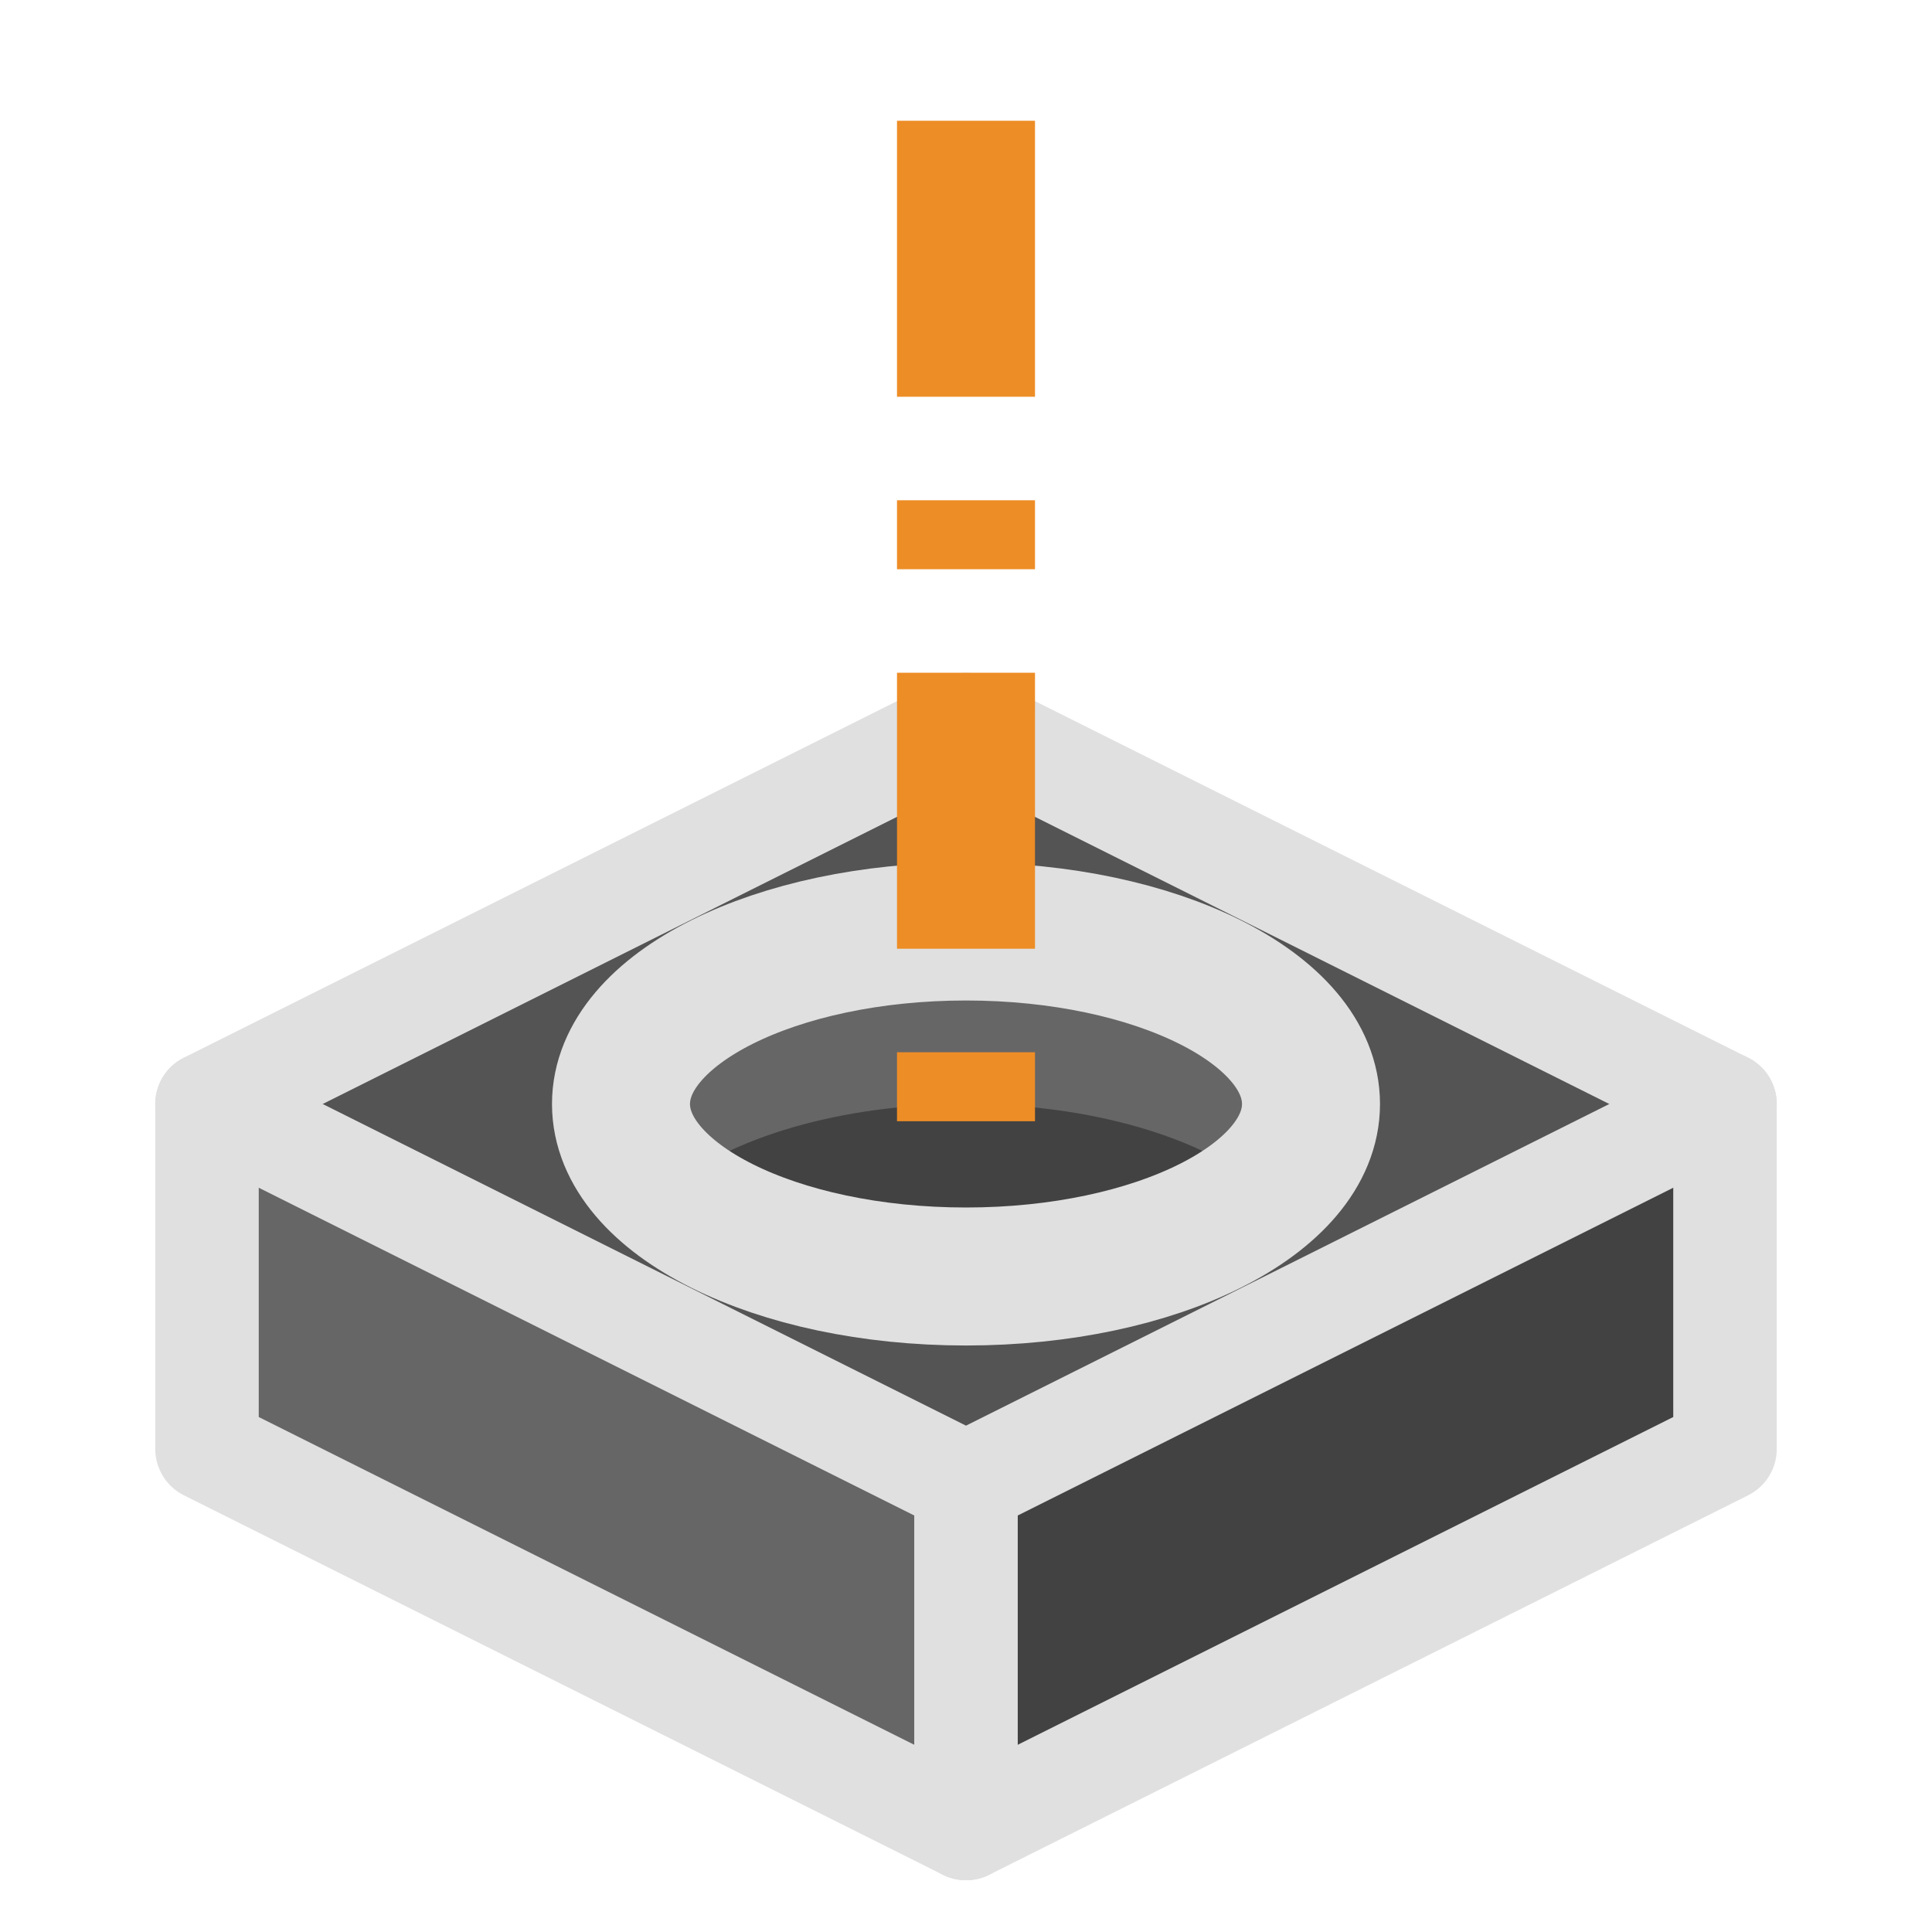
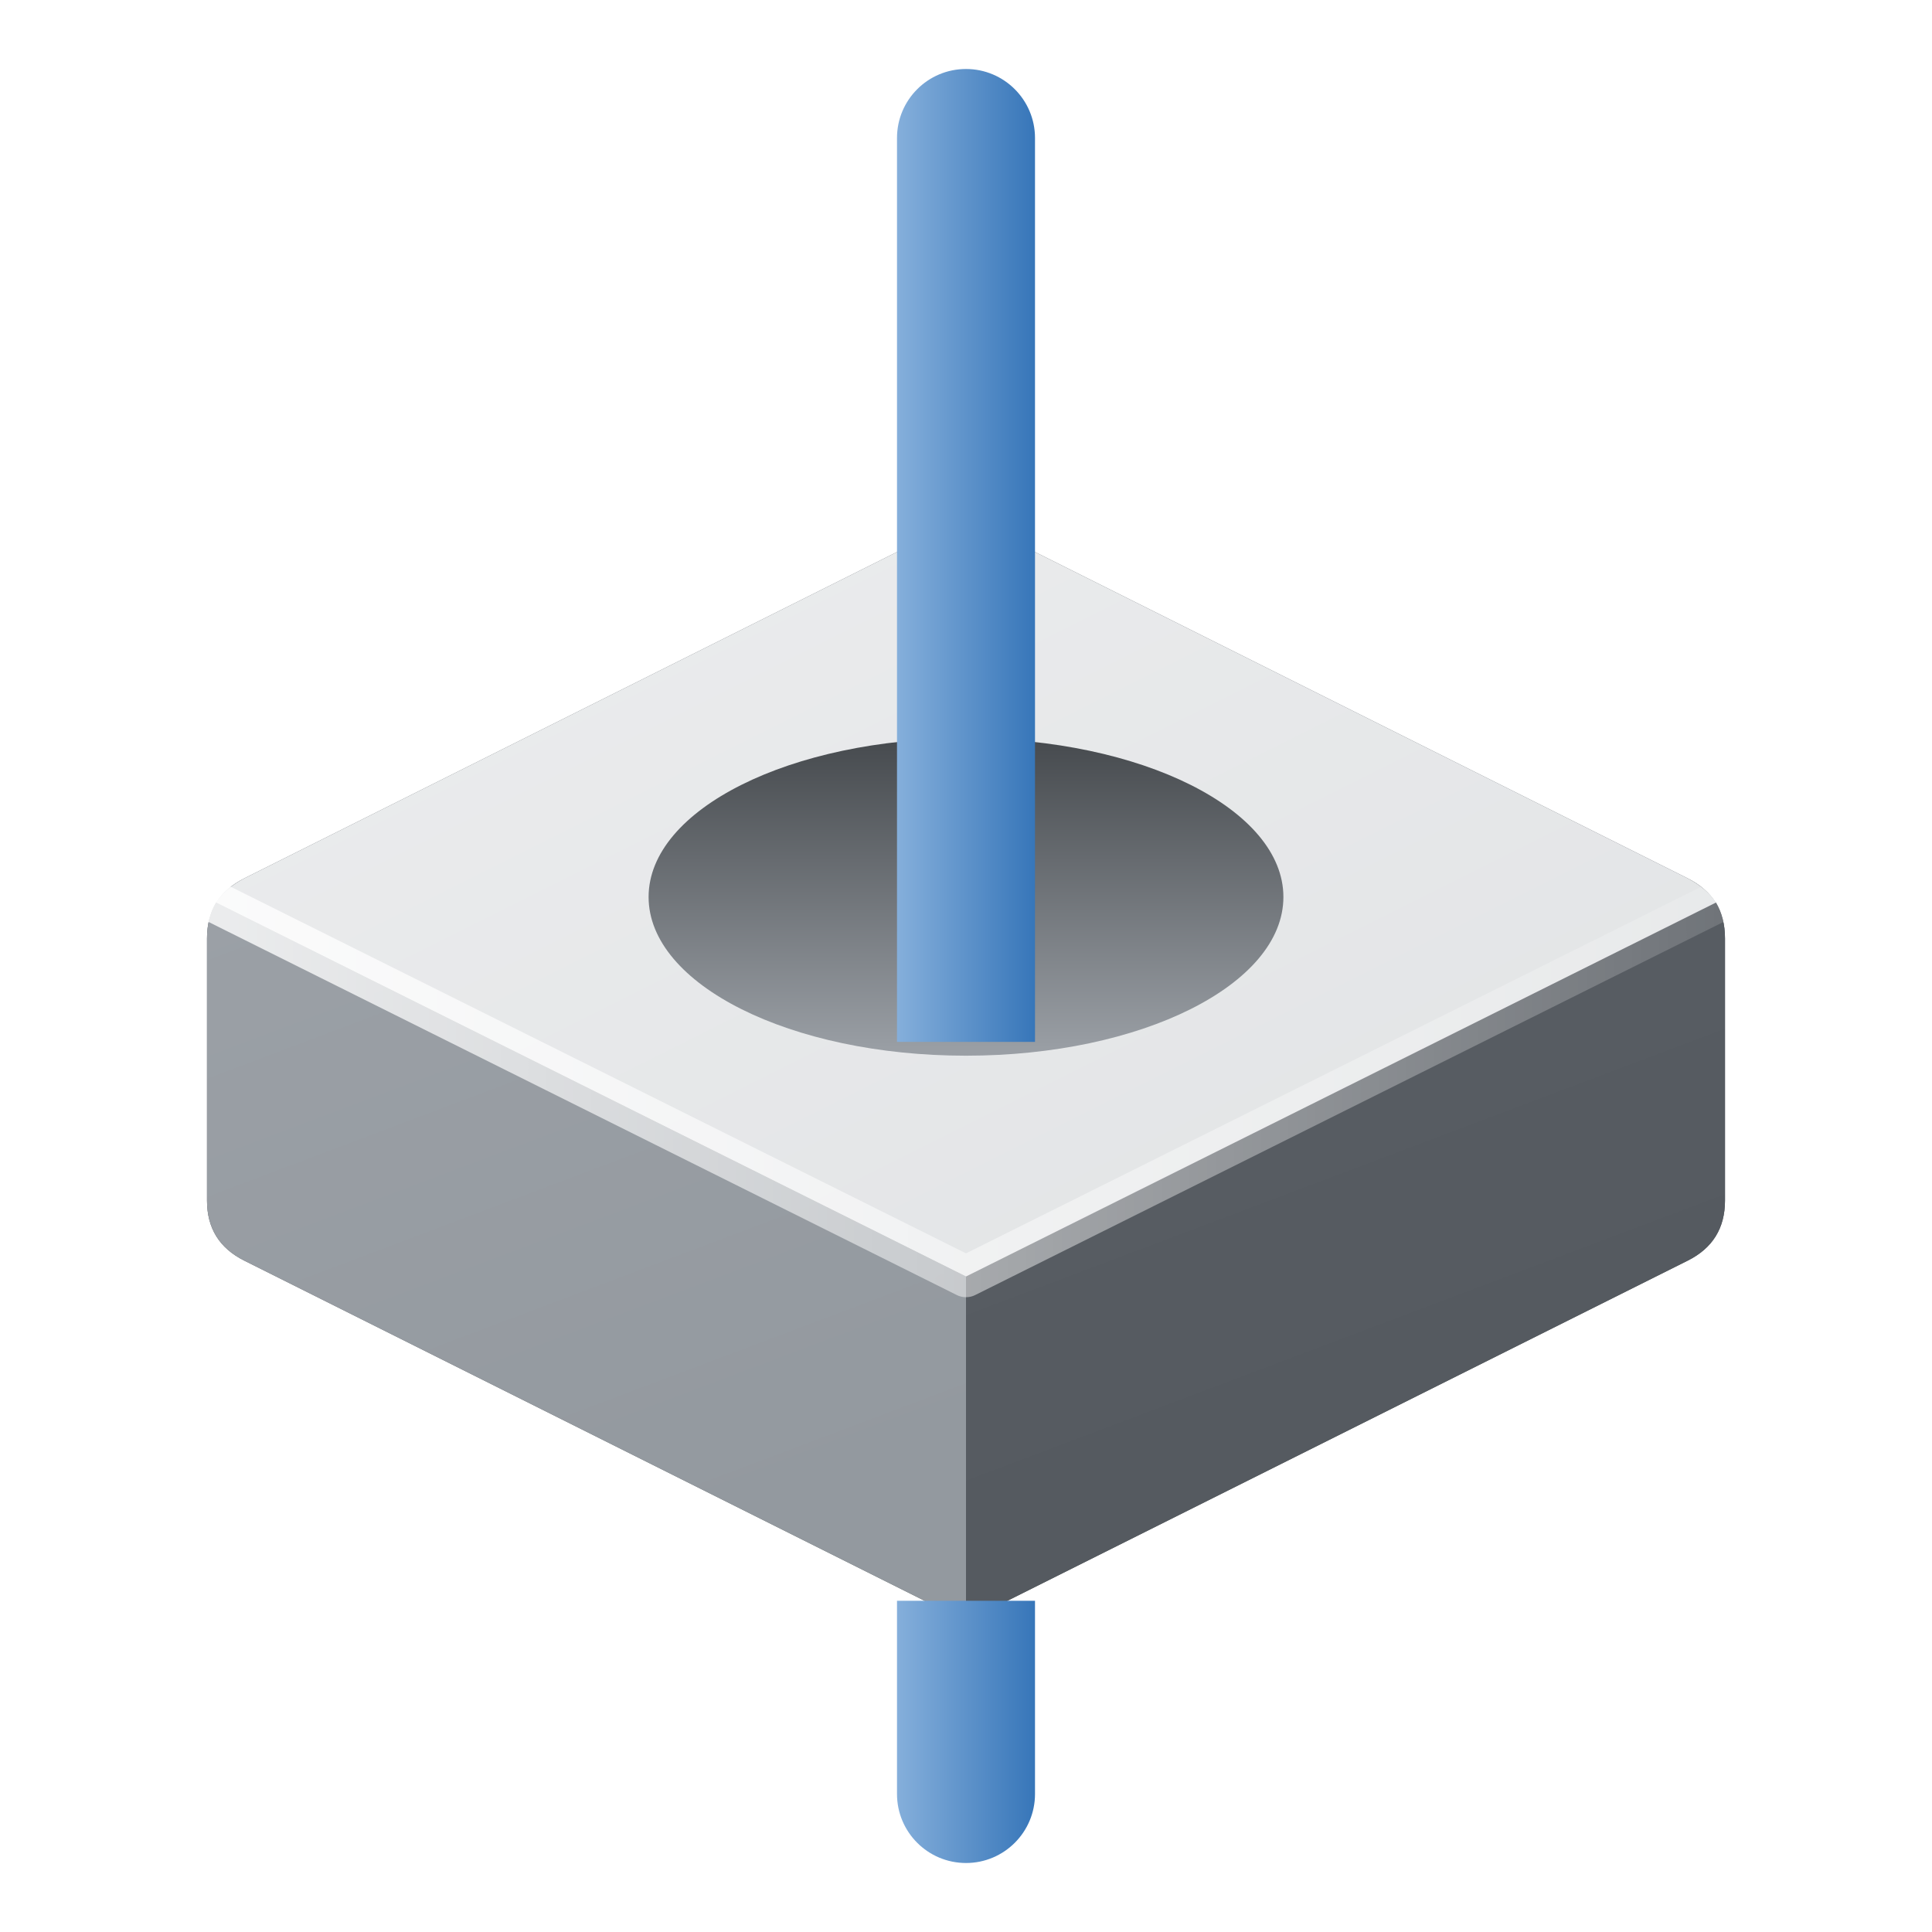
- <svg xmlns="http://www.w3.org/2000/svg" viewBox="0 0 28 28" fill="none" stroke-linecap="round" stroke-linejoin="round">
-   <path d="M3 16 L14 21.5 L14 26.5 L3 21Z" fill="#666666" />
-   <path d="M14 10.5 L25 16 L14 21.5 L3 16Z" fill="#545454" />
-   <path d="M25 16 L14 21.5 L14 26.5 L25 21Z" fill="#424242" />
-   <path d="M3 16 L14 21.5 L25 16M14 21.5V26.5" stroke="#E0E0E0" stroke-width="1.5" />
-   <path d="M14 10.5 L25 16 L25 21 L14 26.5 L3 21 L3 16Z" stroke="#E0E0E0" stroke-width="1.5" />
-   <ellipse cx="14" cy="16" rx="5" ry="2.5" fill="#424242" />
-   <path d="M9 16A5 2.5 0 0 1 19 16A5 2.5 0 0 1 18.33 17.25A5 2.5 0 0 0 9.67 17.25A5 2.5 0 0 1 9 16Z" fill="#666666" />
-   <ellipse cx="14" cy="16" rx="5" ry="2.5" stroke="#E0E0E0" stroke-width="2" />
-   <path d="M14 1.75 L14 17" stroke="#ED8D26" stroke-width="2.0" stroke-dasharray="4 1.5 1 1.5" stroke-linecap="butt" />
+ <svg xmlns="http://www.w3.org/2000/svg" viewBox="0 0 28 28" fill="none" stroke-linecap="round" stroke-linejoin="round" data-lit="2">
+   <defs>
+     <linearGradient id="g-AX-centeredge-ss" x1="0" y1="0" x2="0.4" y2="1">
+       <stop offset="0" stop-color="#595E64" />
+       <stop offset="1" stop-color="#54595F" />
+     </linearGradient>
+     <linearGradient id="g-AX-centeredge-sl" x1="0" y1="0" x2="0.4" y2="1">
+       <stop offset="0" stop-color="#9BA0A6" />
+       <stop offset="1" stop-color="#93999F" />
+     </linearGradient>
+     <linearGradient id="g-AX-centeredge-st" x1="0" y1="0" x2="1" y2="1">
+       <stop offset="0" stop-color="#ECEDEE" />
+       <stop offset="1" stop-color="#E1E3E5" />
+     </linearGradient>
+     <linearGradient id="g-AX-centeredge-hl" gradientUnits="userSpaceOnUse" x1="3.13" y1="0" x2="24.87" y2="0">
+       <stop offset="0" stop-color="#FFFFFF" stop-opacity="0.8" />
+       <stop offset="1" stop-color="#FFFFFF" stop-opacity="0.15" />
+     </linearGradient>
+     <linearGradient id="g-AX-centeredge-sd" gradientUnits="userSpaceOnUse" x1="0" y1="10.7" x2="0" y2="15.3">
+       <stop offset="0" stop-color="#464A4E" />
+       <stop offset="1" stop-color="#9BA0A6" />
+     </linearGradient>
+     <linearGradient id="g-AX-centeredge-ac" gradientUnits="userSpaceOnUse" x1="13" y1="15.1" x2="15" y2="15.1">
+       <stop offset="0" stop-color="#85AFDB" />
+       <stop offset="1" stop-color="#3776B9" />
+     </linearGradient>
+     <linearGradient id="g-AX-centeredge-ac2" gradientUnits="userSpaceOnUse" x1="13" y1="23.2" x2="15" y2="23.2">
+       <stop offset="0" stop-color="#85AFDB" />
+       <stop offset="1" stop-color="#3776B9" />
+     </linearGradient>
+   </defs>
+   <path d="M3 13.6Q3 13 3.54 12.73L13.46 7.77Q14 7.5 14.54 7.77L24.46 12.73Q25 13 25 13.6L25 17.4Q25 18 24.46 18.27L14.54 23.23Q14 23.5 13.46 23.23L3.54 18.27Q3 18 3 17.4Z" fill="url(#g-AX-centeredge-ss)" />
+   <path d="M14 18.5L24.87 13.08Q25 13.3 25 13.6L25 17.4Q25 18 24.46 18.27L14.54 23.23Q14.27 23.37 14 23.37Z" fill="url(#g-AX-centeredge-ss)" />
+   <path d="M3 13.6Q3 13.3 3.13 13.08L14 18.5L14 23.37Q13.73 23.37 13.46 23.23L3.54 18.27Q3 18 3 17.4Z" fill="url(#g-AX-centeredge-sl)" />
+   <path d="M13.46 7.77Q14 7.5 14.54 7.77L24.46 12.73Q24.73 12.87 24.87 13.08L14 18.5L3.13 13.08Q3.27 12.87 3.54 12.73Z" fill="url(#g-AX-centeredge-st)" />
+   <path d="M3.13 13.08L14 18.5L24.87 13.08" stroke="url(#g-AX-centeredge-hl)" stroke-width="0.6" />
+   <ellipse cx="14" cy="13" rx="4.6" ry="2.3" fill="url(#g-AX-centeredge-sd)" />
+   <path d="M13 15.1L13 2A1 1 0 0 1 15 2L15 15.1L13 15.1Z" fill="url(#g-AX-centeredge-ac)" />
+   <path d="M13 23.2L13 26A1 1 0 0 0 15 26L15 23.2L13 23.2Z" fill="url(#g-AX-centeredge-ac2)" />
</svg>
